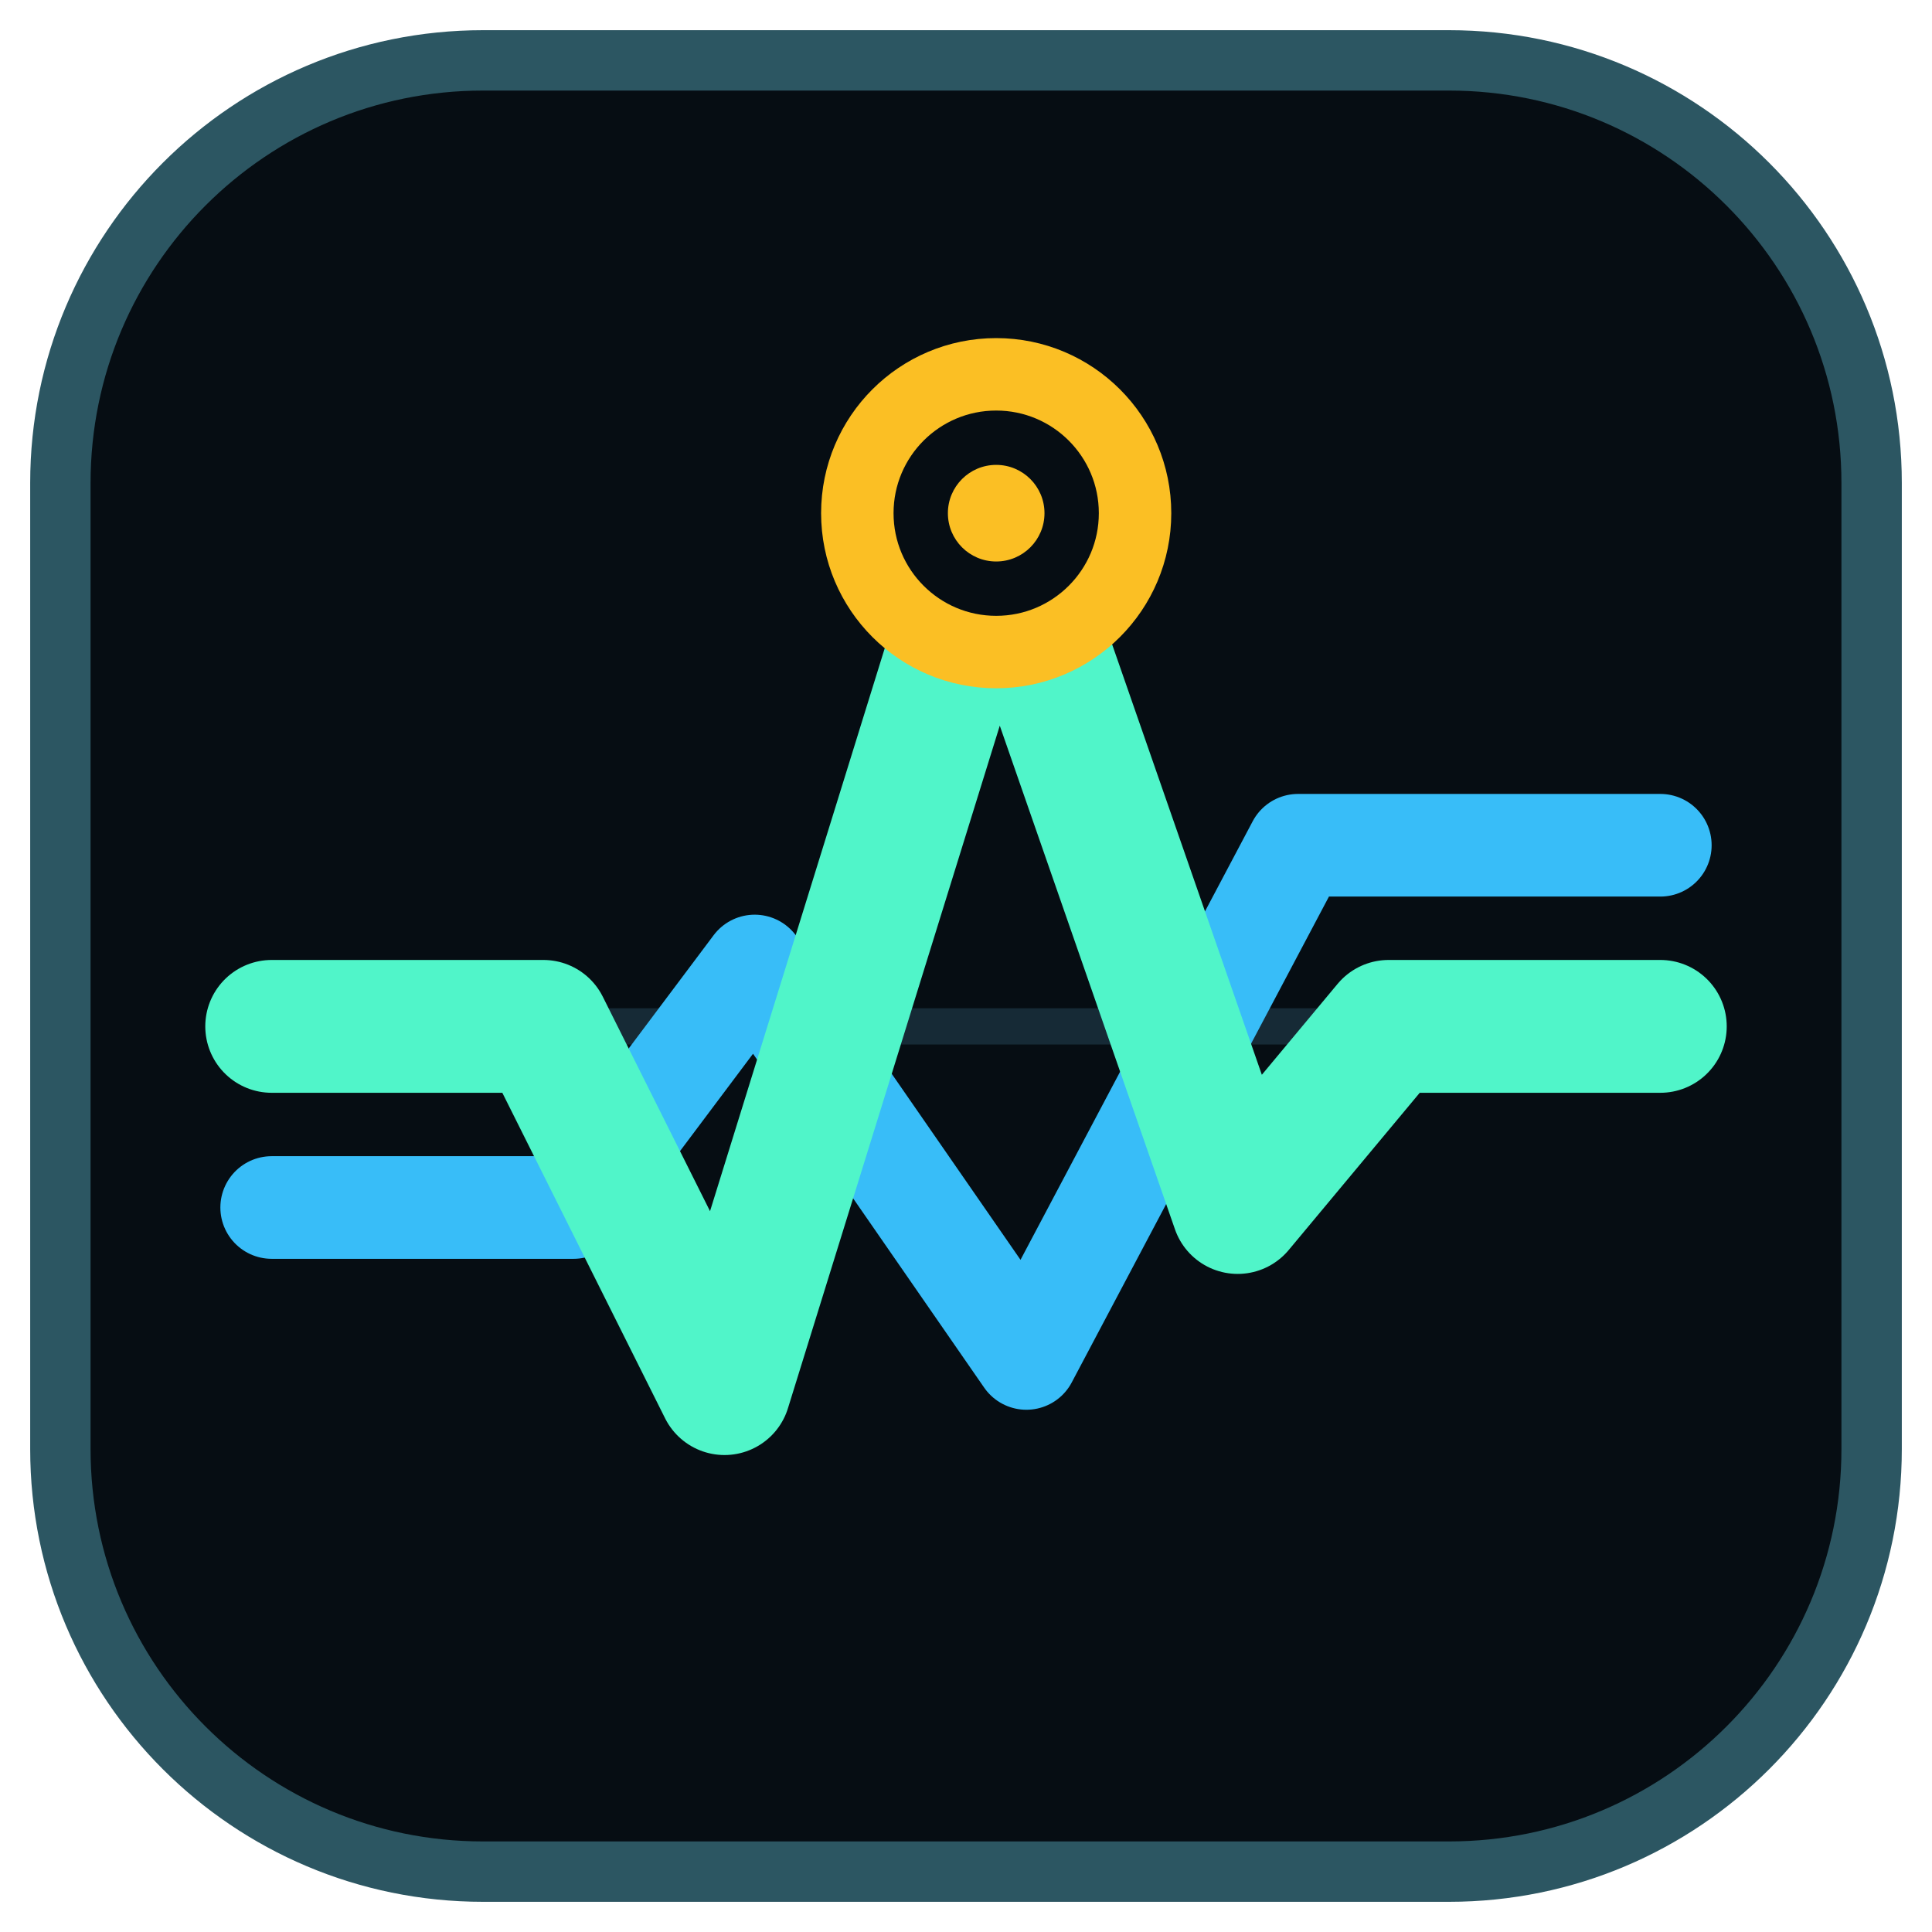
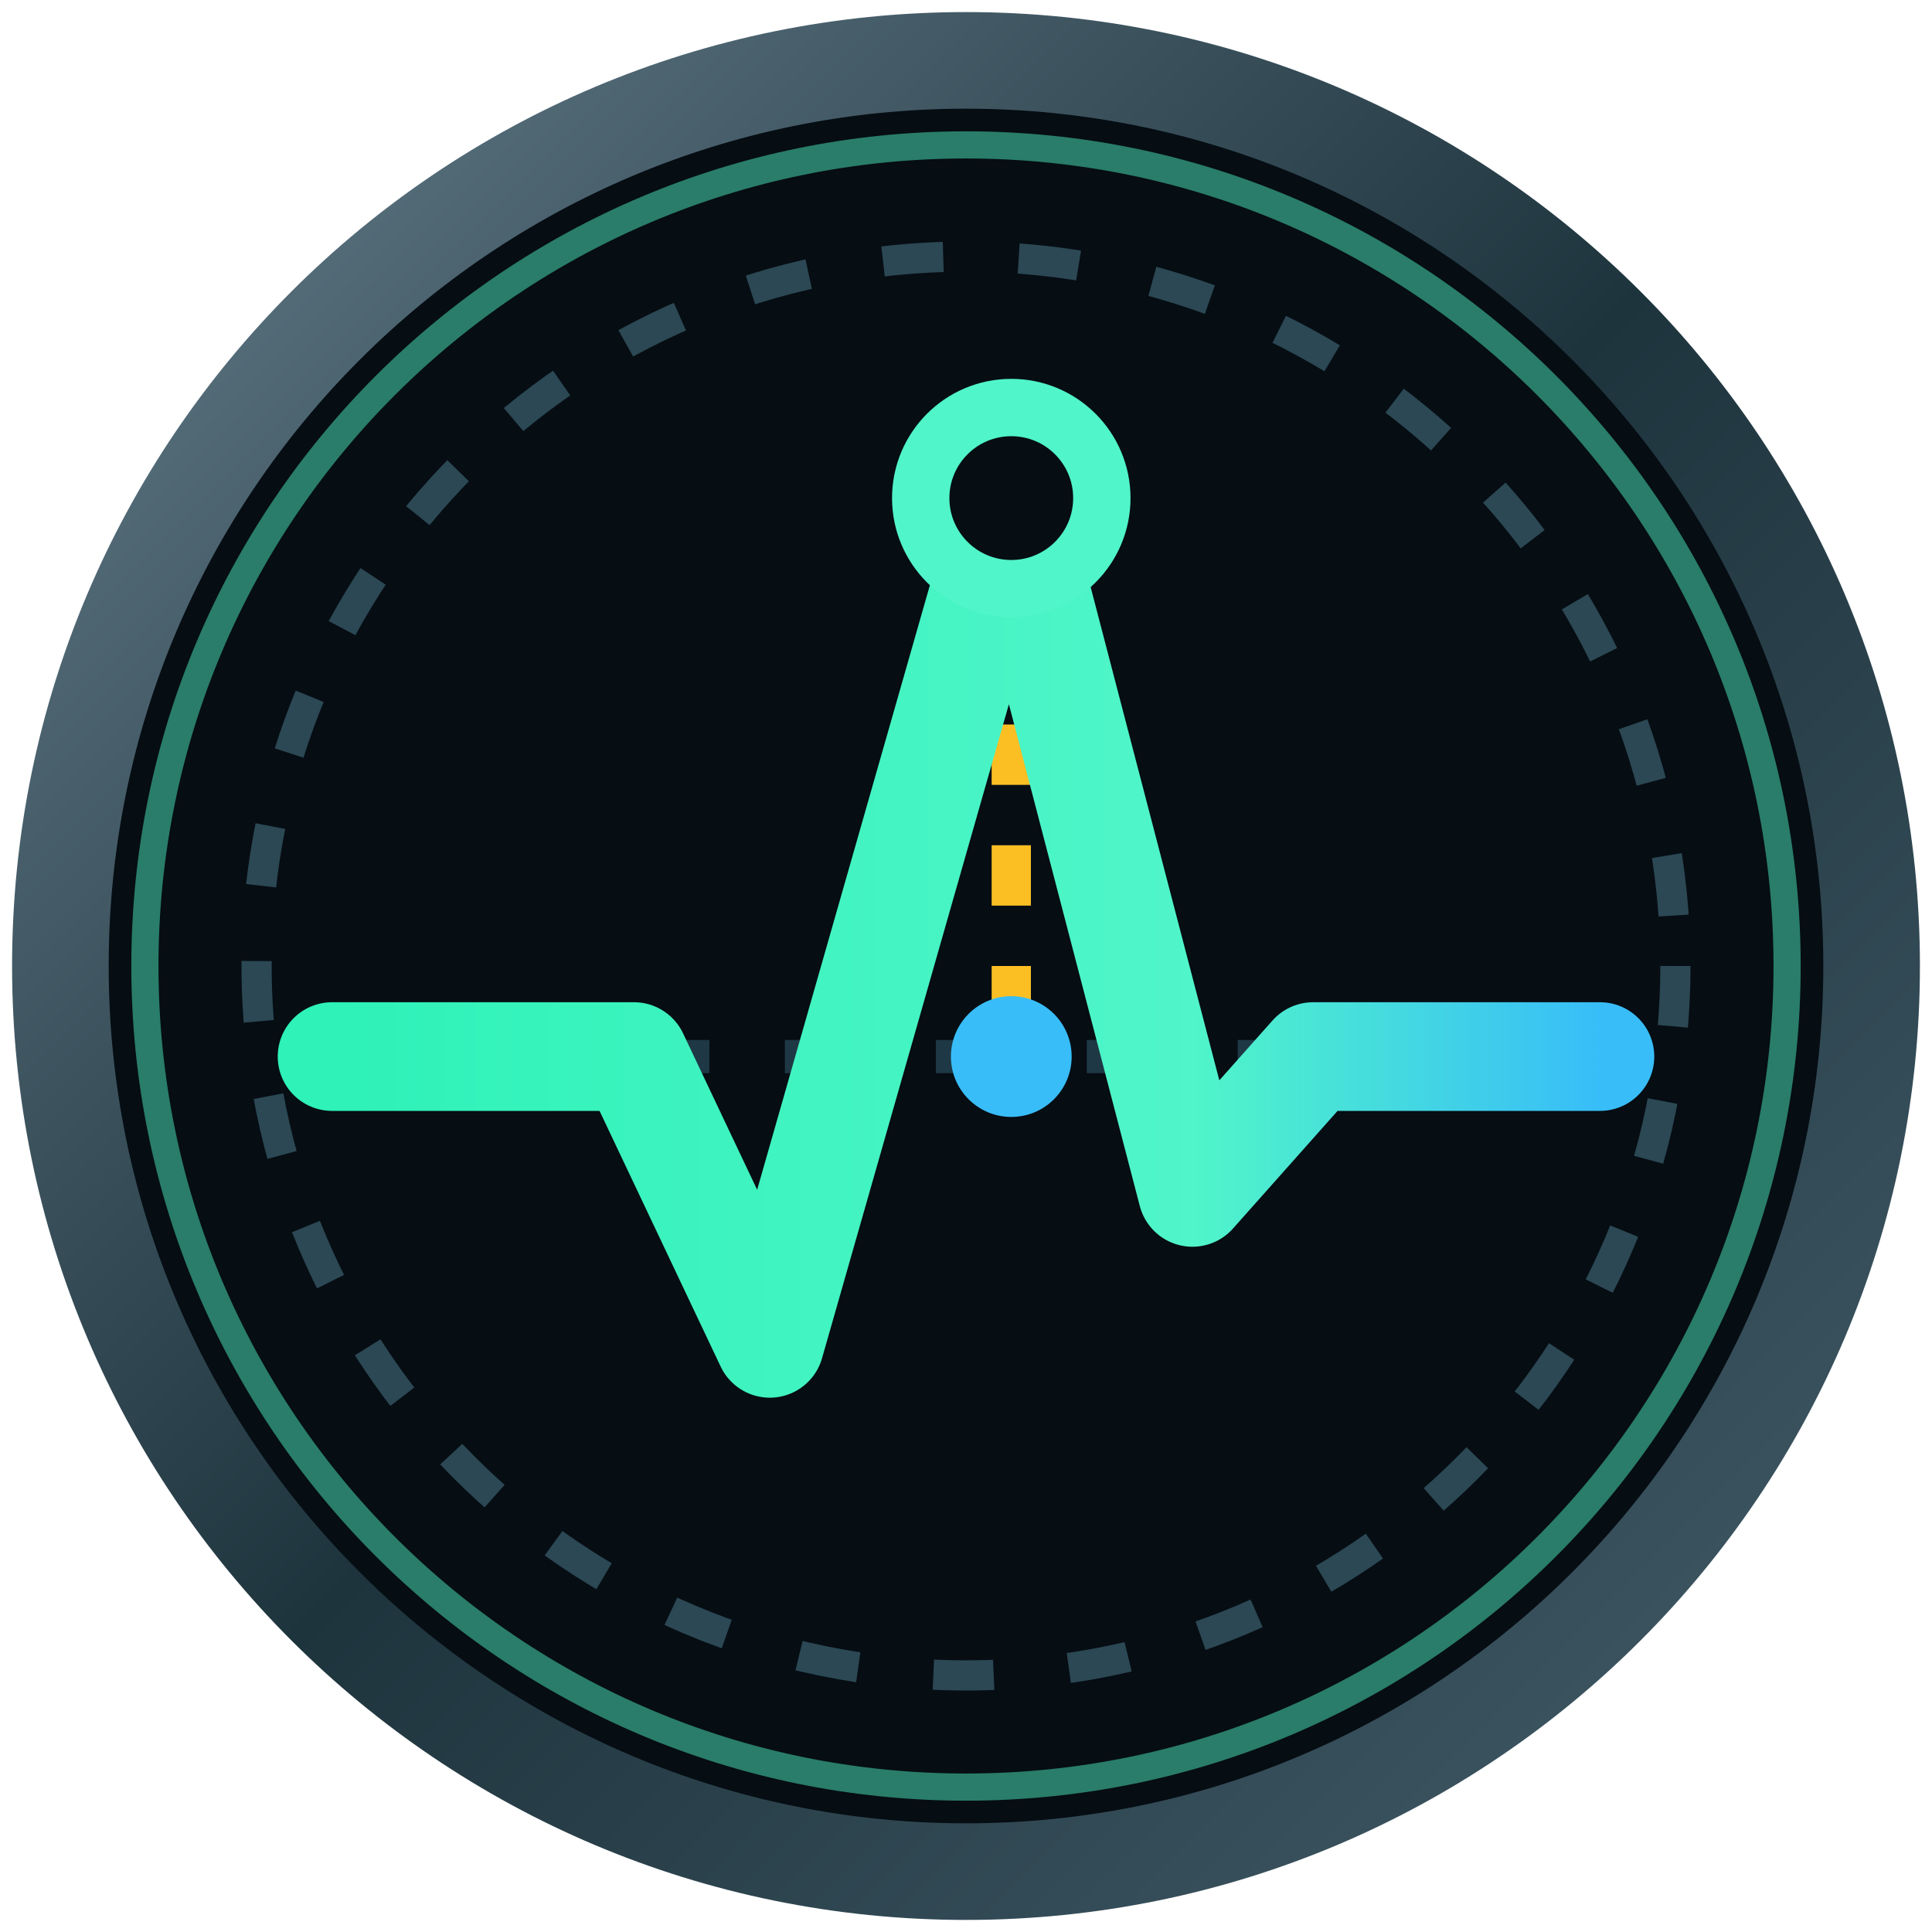
<svg xmlns="http://www.w3.org/2000/svg" viewBox="0 0 64 64" width="64" height="64" fill="none">
-   <rect x="2" y="2" width="60" height="60" rx="14" fill="#060D13" stroke="#2C5662" stroke-width="2" />
-   <line x1="9" y1="34" x2="55" y2="34" stroke="#162A36" stroke-width="1.2" />
-   <path d="M9 40h10l6-8 9 13 9-17h12" stroke="#38BDF8" stroke-width="3.4" stroke-linecap="round" stroke-linejoin="round" />
-   <path d="M9 34h9l6 12 9-29 8 23 5-6h9" stroke="#50F5C9" stroke-width="4.4" stroke-linecap="round" stroke-linejoin="round" />
-   <circle cx="33" cy="17" r="4.6" fill="#060D13" stroke="#FBBF24" stroke-width="2.4" />
-   <circle cx="33" cy="17" r="1.6" fill="#FBBF24" />
+   <defs>
+     <linearGradient id="bezelGrad" x1="6" y1="6" x2="58" y2="58" gradientUnits="userSpaceOnUse">
+       <stop offset="0%" stop-color="#5B7380" />
+       <stop offset="50%" stop-color="#1E343D" />
+       <stop offset="100%" stop-color="#3E5763" />
+     </linearGradient>
+     <linearGradient id="pulseGrad" x1="11" y1="35" x2="53" y2="35" gradientUnits="userSpaceOnUse">
+       <stop offset="0%" stop-color="#2EF2B8" />
+       <stop offset="68%" stop-color="#50F5C9" />
+       <stop offset="100%" stop-color="#38BDF8" />
+     </linearGradient>
+   </defs>
+   <circle cx="32" cy="32" r="30" fill="#060D13" stroke="url(#bezelGrad)" stroke-width="3.2" />
+   <circle cx="32" cy="32" r="27.2" stroke="#50F5C9" stroke-opacity="0.48" stroke-width="0.9" />
+   <circle cx="32" cy="32" r="23.5" stroke="#2B4854" stroke-width="1" stroke-dasharray="2 2.5" />
+   <line x1="11" y1="35" x2="53" y2="35" stroke="#1E3845" stroke-width="1.1" stroke-dasharray="2.5 2.5" />
+   <line x1="33.5" y1="20" x2="33.5" y2="35" stroke="#FBBF24" stroke-width="1.3" stroke-dasharray="2 2" />
+   <path d="M11 35 H21 L25.5 44.5 L33.5 16.5 L39.5 39.5 L43.5 35 H53" stroke="url(#pulseGrad)" stroke-width="3.6" stroke-linecap="round" stroke-linejoin="round" />
+   <circle cx="33.5" cy="16.5" r="3" fill="#060D13" stroke="#50F5C9" stroke-width="1.9" />
+   <circle cx="33.5" cy="35" r="2" fill="#38BDF8" />
</svg>
